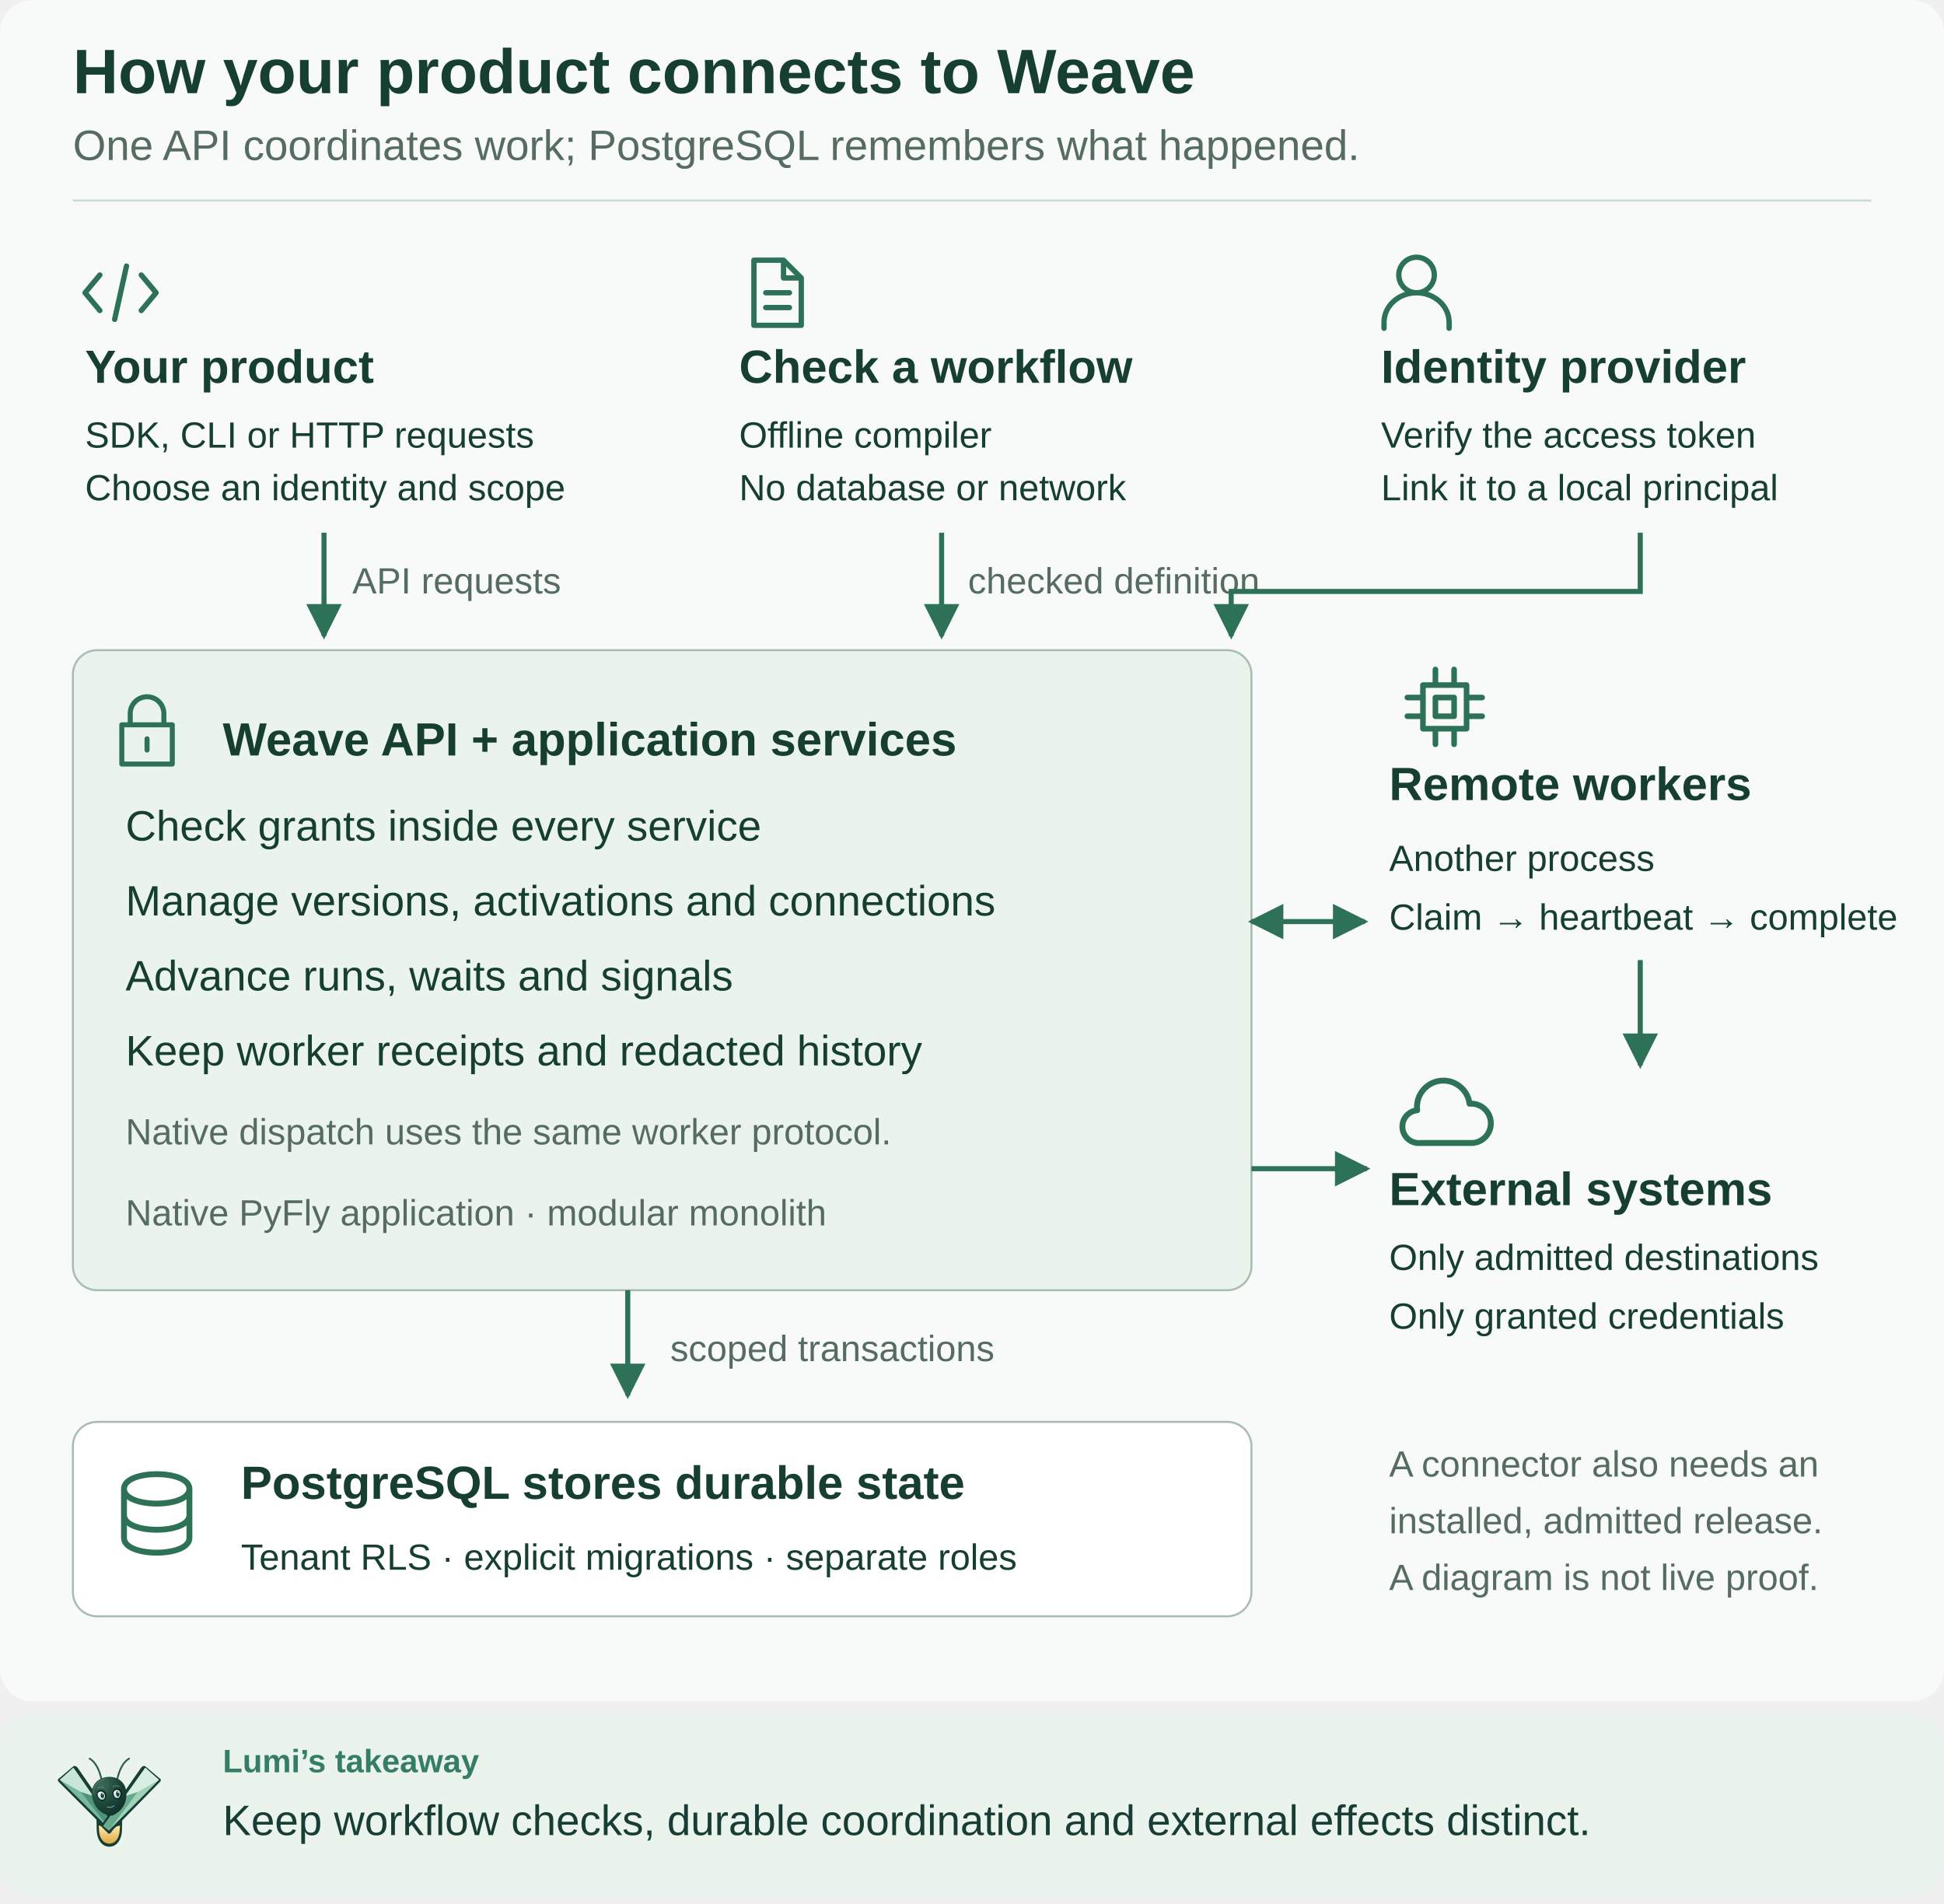
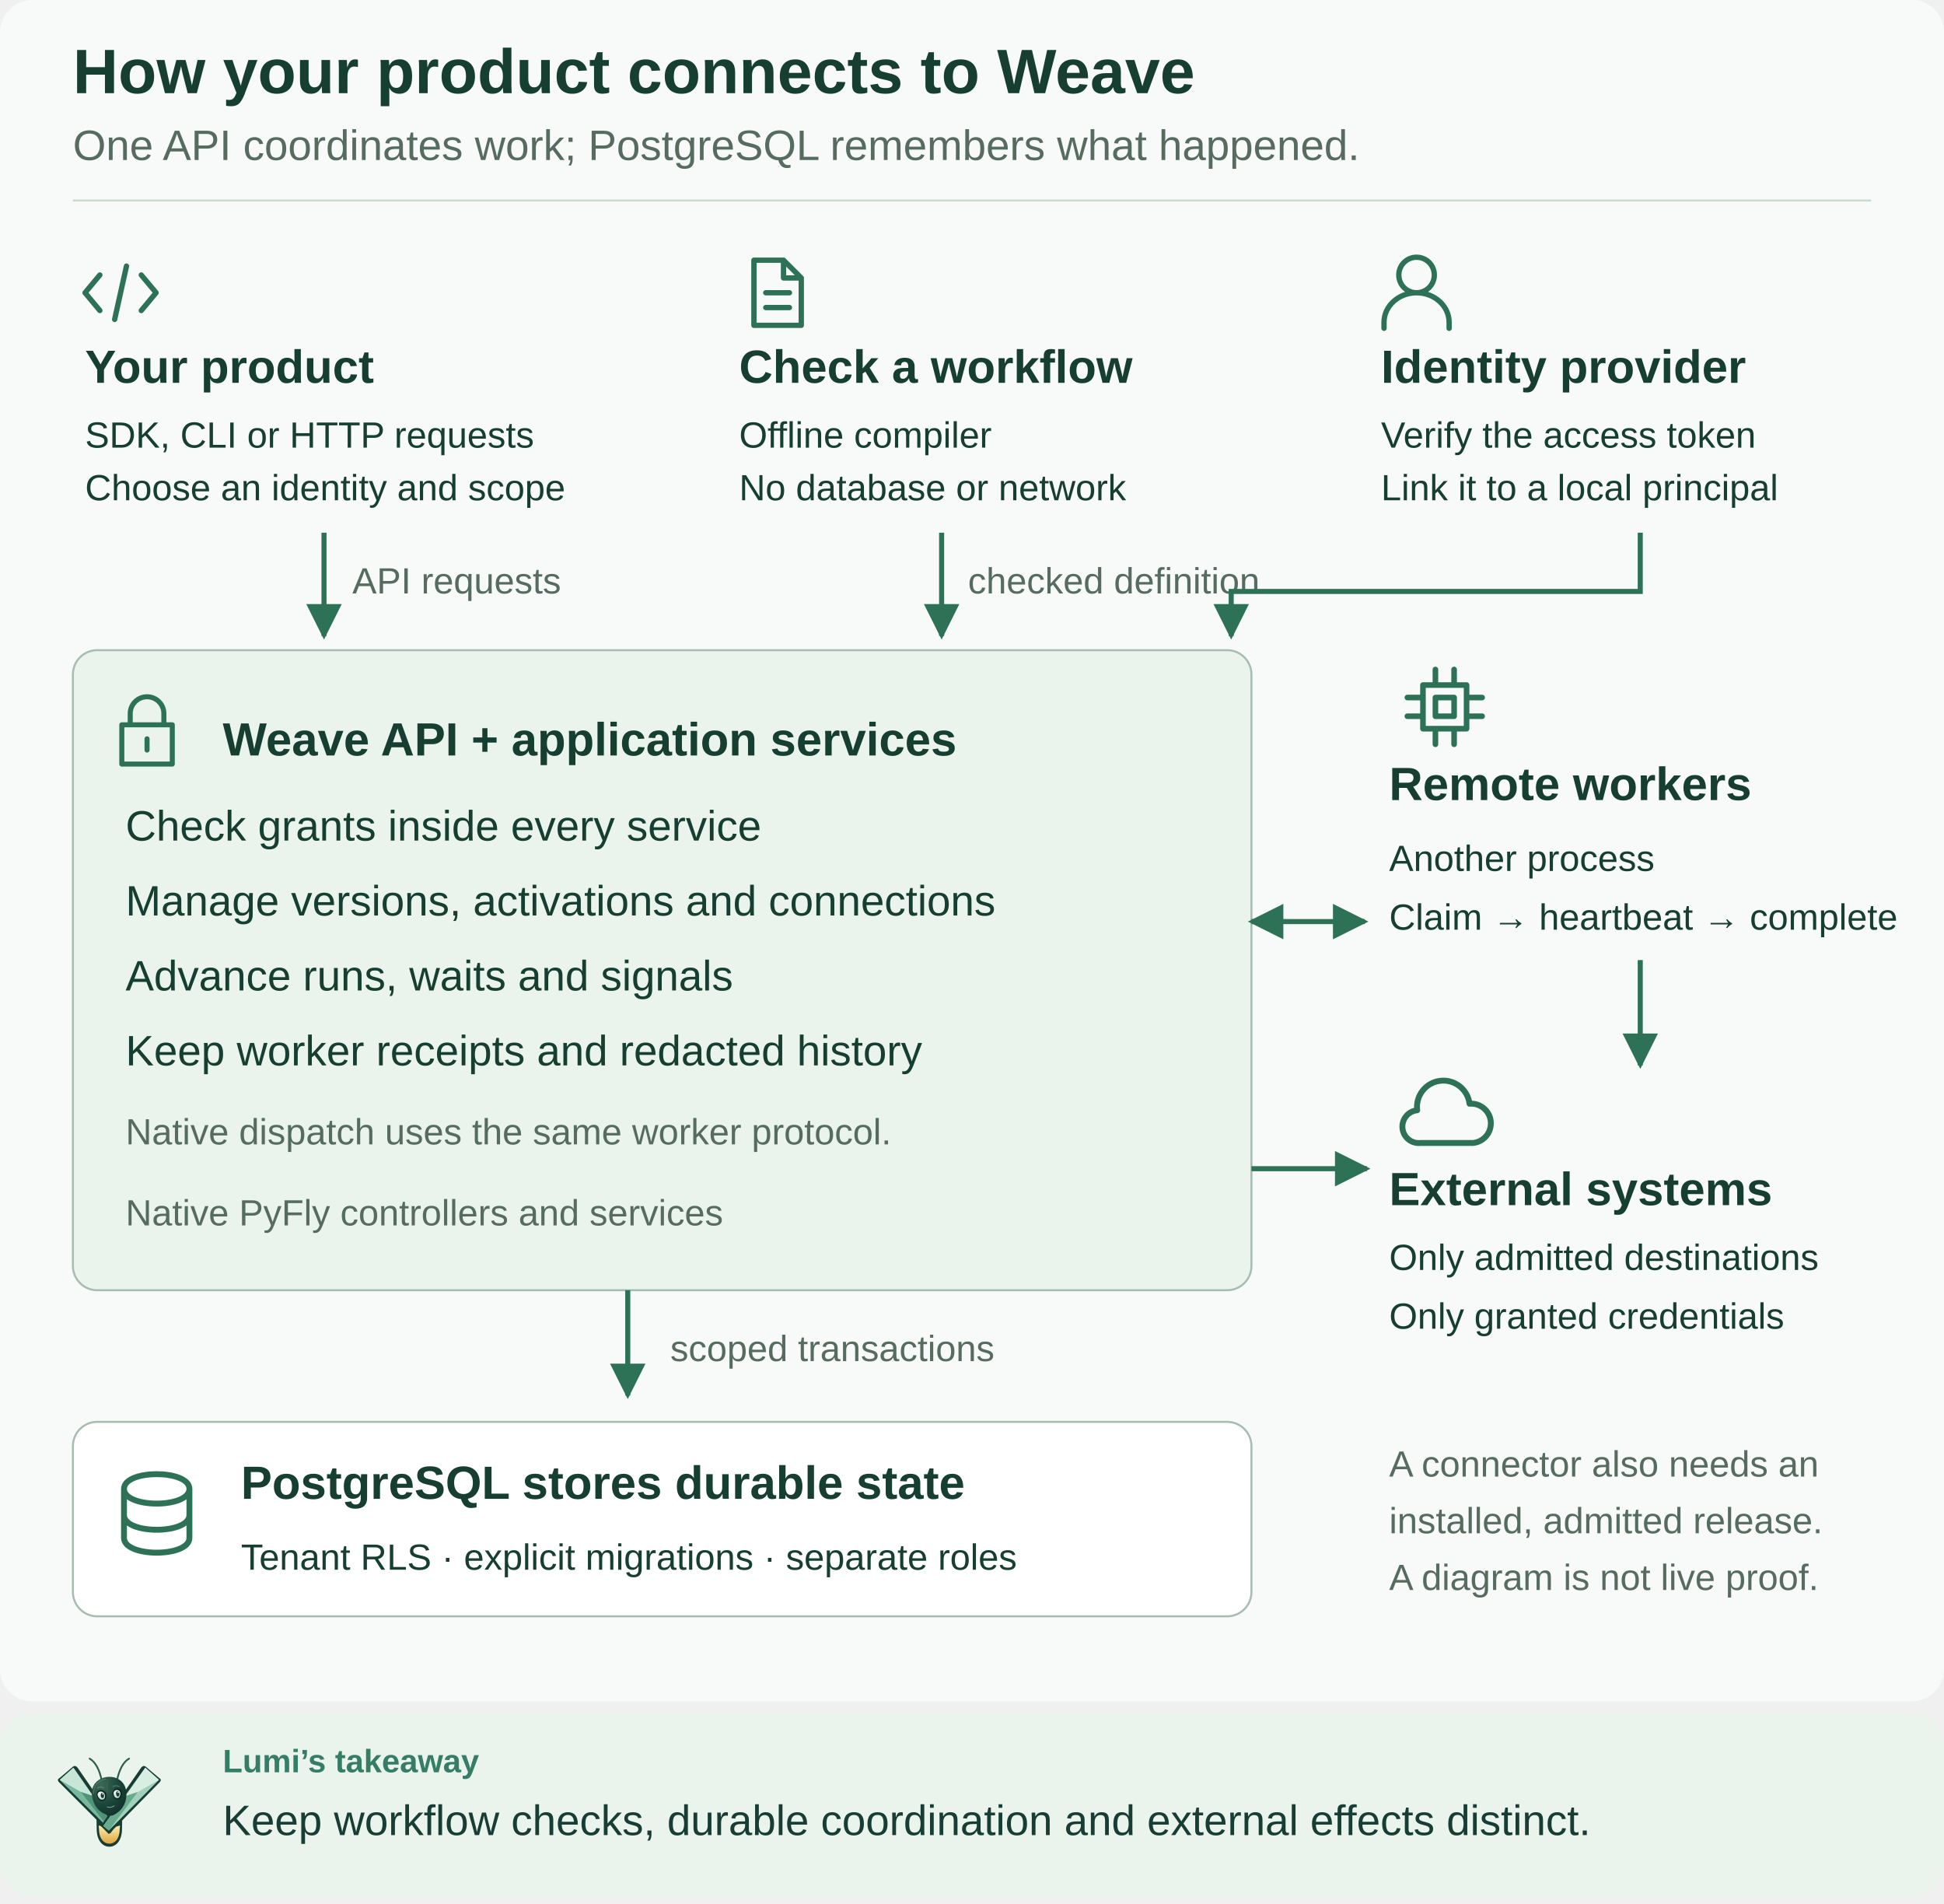
<svg xmlns="http://www.w3.org/2000/svg" width="960" height="940" viewBox="0 0 960 940" role="img" aria-labelledby="title desc">
  <defs>
    <marker id="arrow" viewBox="0 0 10 10" refX="9" refY="5" markerWidth="7" markerHeight="7" orient="auto-start-reverse">
      <path d="M0 0L10 5L0 10Z" fill="#2d7257" />
    </marker>
  </defs>
  <style>text{font-family:"Avenir Next",Arial,Helvetica,sans-serif;fill:#163e31}.title{font-size:31px;font-weight:700}.head{font-size:23px;font-weight:700}.body{font-size:21px}.small{font-size:18px}.code{font-family:Menlo,Consolas,monospace;font-size:17px}.muted{fill:#566c61}.edge{fill:none;stroke:#2d7257;stroke-width:2.5;marker-end:url(#arrow)}.white{fill:white}</style>
  <rect width="960" height="840" rx="16" fill="#f7faf8" />
  <path d="M36 99H924" stroke="#c9dacf" />
  <text x="36" y="46" class="title">How your product connects to Weave</text>
  <text x="36" y="79" class="body muted">One API coordinates work; PostgreSQL remembers what happened.</text>
  <g transform="translate(42,127) scale(1.461538)" fill="none" stroke="#2d7257" stroke-width="1.8" stroke-linecap="round" stroke-linejoin="round">
    <path d="M5 6L0 12L5 18 M19 6L24 12L19 18 M14 3L10 21" />
  </g>
  <text x="42" y="189" class="head">Your product</text>
  <text x="42" y="221" class="small">SDK, CLI or HTTP requests</text>
  <text x="42" y="247" class="small">Choose an identity and scope</text>
  <g transform="translate(365,127) scale(1.461538)" fill="none" stroke="#2d7257" stroke-width="1.8" stroke-linecap="round" stroke-linejoin="round">
    <path d="M5 1H15L21 7V23H5Z M15 1V7H21 M9 12H17 M9 17H17" />
  </g>
  <text x="365" y="189" class="head">Check a workflow</text>
  <text x="365" y="221" class="small">Offline compiler</text>
  <text x="365" y="247" class="small">No database or network</text>
  <g transform="translate(682,127) scale(1.461538)" fill="none" stroke="#2d7257" stroke-width="1.8" stroke-linecap="round" stroke-linejoin="round">
    <path d="M18 6A6 6 0 1 1 6 6A6 6 0 1 1 18 6 M1 24V22A11 10 0 0 1 23 22V24" />
  </g>
  <text x="682" y="189" class="head">Identity provider</text>
  <text x="682" y="221" class="small">Verify the access token</text>
  <text x="682" y="247" class="small">Link it to a local principal</text>
  <path class="edge" d="M160 263V314" />
  <text x="174" y="293" class="small muted">API requests</text>
  <path class="edge" d="M465 263V314" />
  <text x="478" y="293" class="small muted">checked definition</text>
  <path class="edge" d="M810 263V292H608V314" />
  <rect x="36" y="321" width="582" height="316" rx="12" fill="#eaf4ed" stroke="#a8bdb1" />
  <g transform="translate(56,344) scale(1.384615)" fill="none" stroke="#2d7257" stroke-width="1.8" stroke-linecap="round" stroke-linejoin="round">
    <path d="M6 10V6A6 6 0 0 1 12 0A6 6 0 0 1 18 6V10 M3 10H21V24H3Z M12 15V19" />
  </g>
  <text x="110" y="373" class="head">Weave API + application services</text>
  <text x="62" y="415" class="body">Check grants inside every service</text>
  <text x="62" y="452" class="body">Manage versions, activations and connections</text>
  <text x="62" y="489" class="body">Advance runs, waits and signals</text>
  <text x="62" y="526" class="body">Keep worker receipts and redacted history</text>
-   <text x="62" y="605" class="small muted">Native PyFly application · modular monolith</text>
+   <text x="62" y="605" class="small muted">Native PyFly controllers and services</text>
  <g transform="translate(695,329) scale(1.538462)" fill="none" stroke="#2d7257" stroke-width="1.8" stroke-linecap="round" stroke-linejoin="round">
    <path d="M5 6H19V20H5Z M9 1V6 M15 1V6 M9 20V25 M15 20V25 M0 10H5 M0 16H5 M19 10H24 M19 16H24 M9 10H15V16H9Z" />
  </g>
  <text x="686" y="395" class="head">Remote workers</text>
  <text x="686" y="430" class="small">Another process</text>
  <text x="686" y="459" class="small">Claim → heartbeat → complete</text>
  <path class="edge" d="M618 455H674" marker-start="url(#arrow)" />
  <g transform="translate(695,532) scale(1.615385)" fill="none" stroke="#2d7257" stroke-width="1.8" stroke-linecap="round" stroke-linejoin="round">
    <path d="M4 20A5 5 0 0 1 3 10A8 8 0 0 1 19 8A6 6 0 0 1 20 20Z" />
  </g>
  <text x="686" y="595" class="head">External systems</text>
  <text x="686" y="627" class="small">Only admitted destinations</text>
  <text x="686" y="656" class="small">Only granted credentials</text>
  <path class="edge" d="M810 474V526" />
  <path class="edge" d="M618 577H675" />
  <text x="62" y="565" class="small muted">Native dispatch uses the same worker protocol.</text>
  <path class="edge" d="M310 637V689" />
  <text x="331" y="672" class="small muted">scoped transactions</text>
  <rect x="36" y="702" width="582" height="96" rx="12" fill="white" stroke="#a8bdb1" />
  <g transform="translate(58,727) scale(1.615385)" fill="none" stroke="#2d7257" stroke-width="1.8" stroke-linecap="round" stroke-linejoin="round">
    <path d="M2 5C2 -1 22 -1 22 5C22 11 2 11 2 5 M2 5V20C2 26 22 26 22 20V5 M2 13C2 19 22 19 22 13" />
  </g>
  <text x="119" y="740" class="head">PostgreSQL stores durable state</text>
  <text x="119" y="775" class="small">Tenant RLS · explicit migrations · separate roles</text>
  <text x="686" y="729" class="small muted">A connector also needs an</text>
  <text x="686" y="757" class="small muted">installed, admitted release.</text>
  <text x="686" y="785" class="small muted">A diagram is not live proof.</text>
  <g id="lumi-takeaway">
    <rect x="0" y="846" width="960" height="90" rx="16" fill="#EAF4ED" />
    <g transform="translate(22 857) scale(.25)">
      <defs>
        <radialGradient id="lumi-face" cx=".3" cy=".2" r=".9">
          <stop stop-color="#3C6957" />
          <stop offset=".55" stop-color="#1C463A" />
          <stop offset="1" stop-color="#102E28" />
        </radialGradient>
        <linearGradient id="lumi-eye" x1="0" y1="0" x2="0" y2="1">
          <stop stop-color="#FFFFFF" />
          <stop offset="1" stop-color="#B8DCC8" />
        </linearGradient>
        <linearGradient id="lumi-lantern" x1="0" y1="0" x2="0" y2="1">
          <stop stop-color="#FFEDAD" />
          <stop offset="1" stop-color="#DDA743" />
        </linearGradient>
      </defs>
      <g stroke-linecap="round" stroke-linejoin="round">
        <path d="M113 89C109 67 100 51 89 45M143 89C147 67 156 51 167 45" fill="none" stroke="#315C4E" stroke-width="3.5" />
        <path d="M102 134Q128 122 154 134L153 184C153 206 142 219 128 219C114 219 103 206 103 184Z" fill="#173D34" />
        <path d="M107 177Q128 185 149 177L148 191C146 205 138 213 128 213C118 213 110 205 108 191Z" fill="url(#lumi-lantern)" />
        <path d="M30 83L56 61Q61 57 66 64L142 174L130 193L28 91Q24 86 30 83Z" fill="#173D34" />
        <path d="M57 63L135 175L129 185L30 87Z" fill="#78B89C" />
        <path d="M57 63L96 119L72 111L30 87Z" fill="#C7E6D7" />
        <path d="M72 111L96 119L135 175L129 185Z" fill="#4F9479" />
        <path d="M226 83L200 61Q195 57 190 64L111 178L127 194L228 91Q232 86 226 83Z" fill="#173D34" />
        <path d="M199 63L116 178L127 187L226 87Z" fill="#A1D1B9" />
        <path d="M199 63L160 119L184 111L226 87Z" fill="#D8EEE3" />
        <path d="M184 111L160 119L116 178L127 187Z" fill="#68AA8D" />
        <g transform="rotate(-5 128 120)">
          <path d="M94 115C93 95 108 81 128 81C148 81 163 95 162 115       C162 135 150 152 130 158C109 155 95 138 94 115Z" fill="url(#lumi-face)" />
          <path d="M98 111C98 96 110 86 124 85" fill="none" stroke="#83AF94" stroke-width="1.2" opacity=".5" />
          <path d="M128 87C124 99 124 106 126 112" fill="none" stroke="#58856B" stroke-width="1" opacity=".4" />
          <path d="M103 114C104 106 111 103 117 107C124 111 124 120 119 126       C111 131 104 124 103 114Z" fill="#0C2923" />
          <path d="M105 114C106 109 111 107 116 110C120 113 121 120 117 124       C111 127 106 122 105 114Z" fill="url(#lumi-eye)" />
          <ellipse cx="114.5" cy="116.5" rx="3.3" ry="5.4" fill="#173D34" />
          <circle cx="115.5" cy="113.5" r="1.4" fill="#FFFFFF" />
          <path d="M135 112C138 105 145 103 151 108C156 114 153 124 147 127       C139 129 133 120 135 112Z" fill="#0C2923" />
          <path d="M137 113C139 108 144 107 148 110C152 114 150 121 146 124       C140 126 136 120 137 113Z" fill="url(#lumi-eye)" />
          <ellipse cx="145" cy="116" rx="3.3" ry="5.4" fill="#173D34" />
          <circle cx="146" cy="113" r="1.4" fill="#FFFFFF" />
          <path d="M106 101Q112 98 118 102M137 101Q143 98 149 102" fill="none" stroke="#6C997E" stroke-width="1.8" opacity=".65" />
          <path d="M122 140Q129 143 136 139" fill="none" stroke="#84B295" stroke-width="1.5" />
        </g>
      </g>
    </g>
    <text x="110" y="875" style="font-family:Arial,Helvetica,sans-serif;font-size:16px;font-weight:700;fill:#367D68">Lumi’s takeaway</text>
    <text x="110" y="906" style="font-family:Arial,Helvetica,sans-serif;font-size:21px;fill:#173D34">Keep workflow checks, durable coordination and external effects distinct.</text>
  </g>
</svg>
